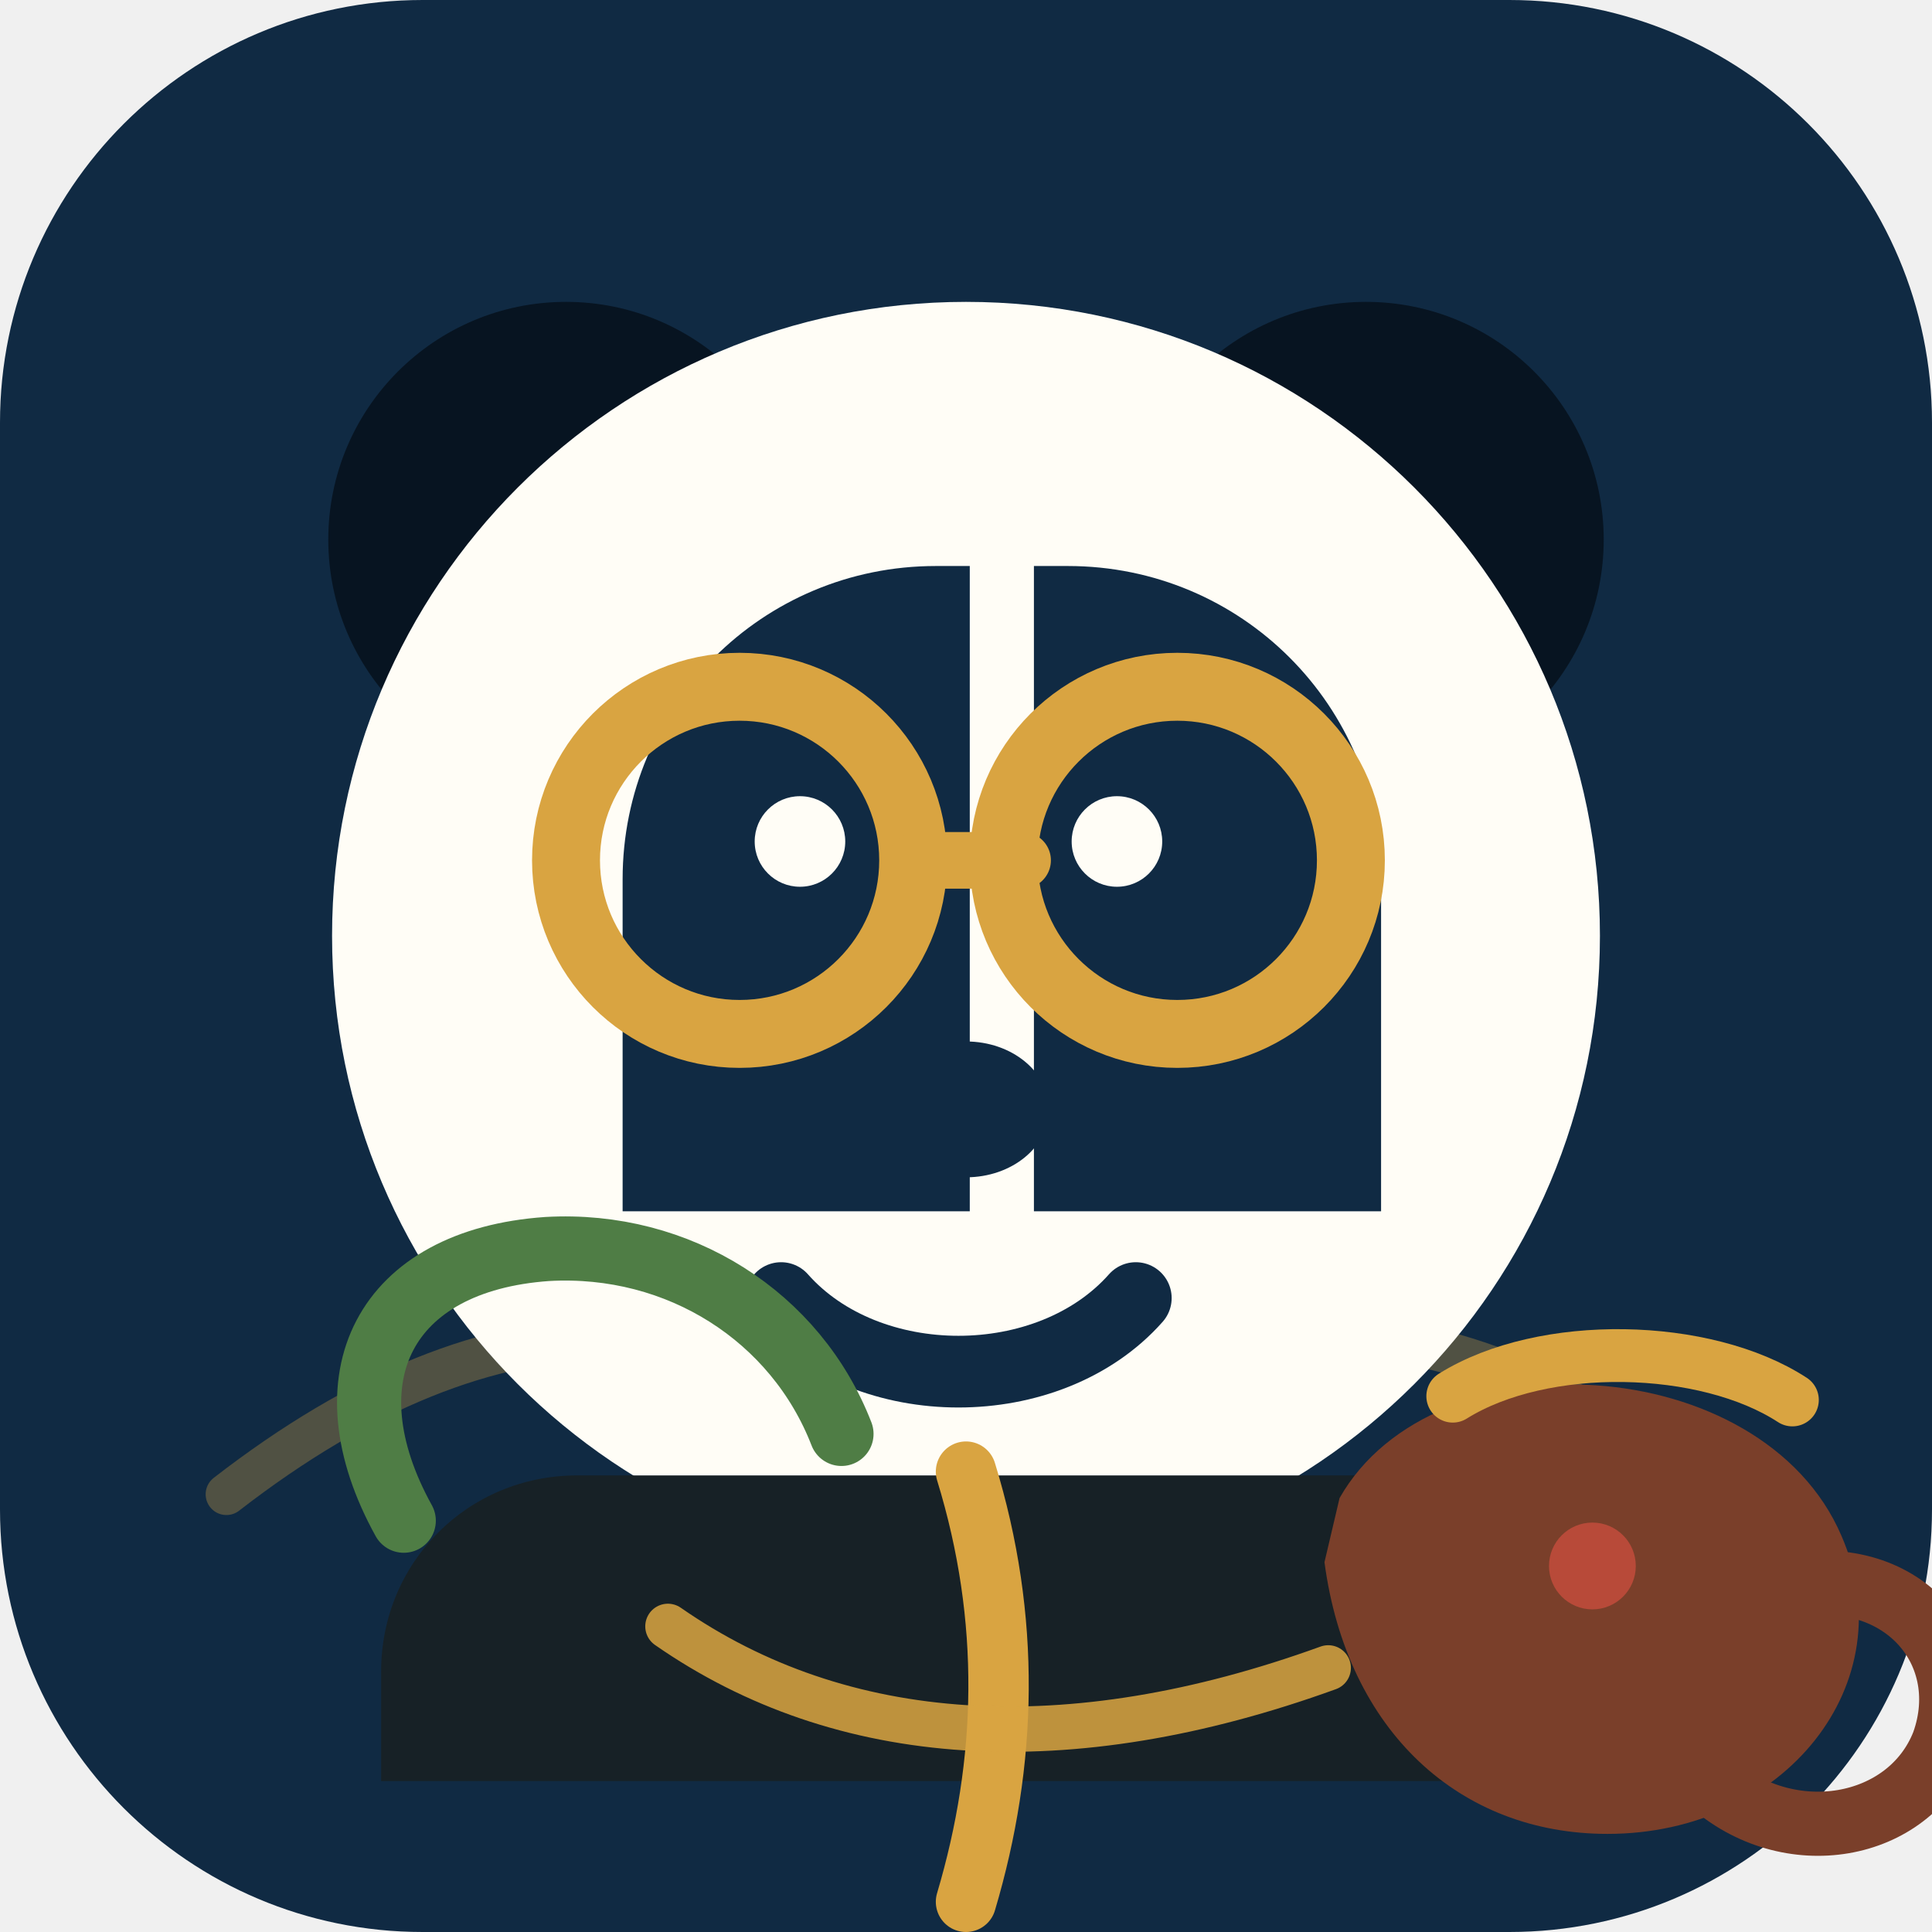
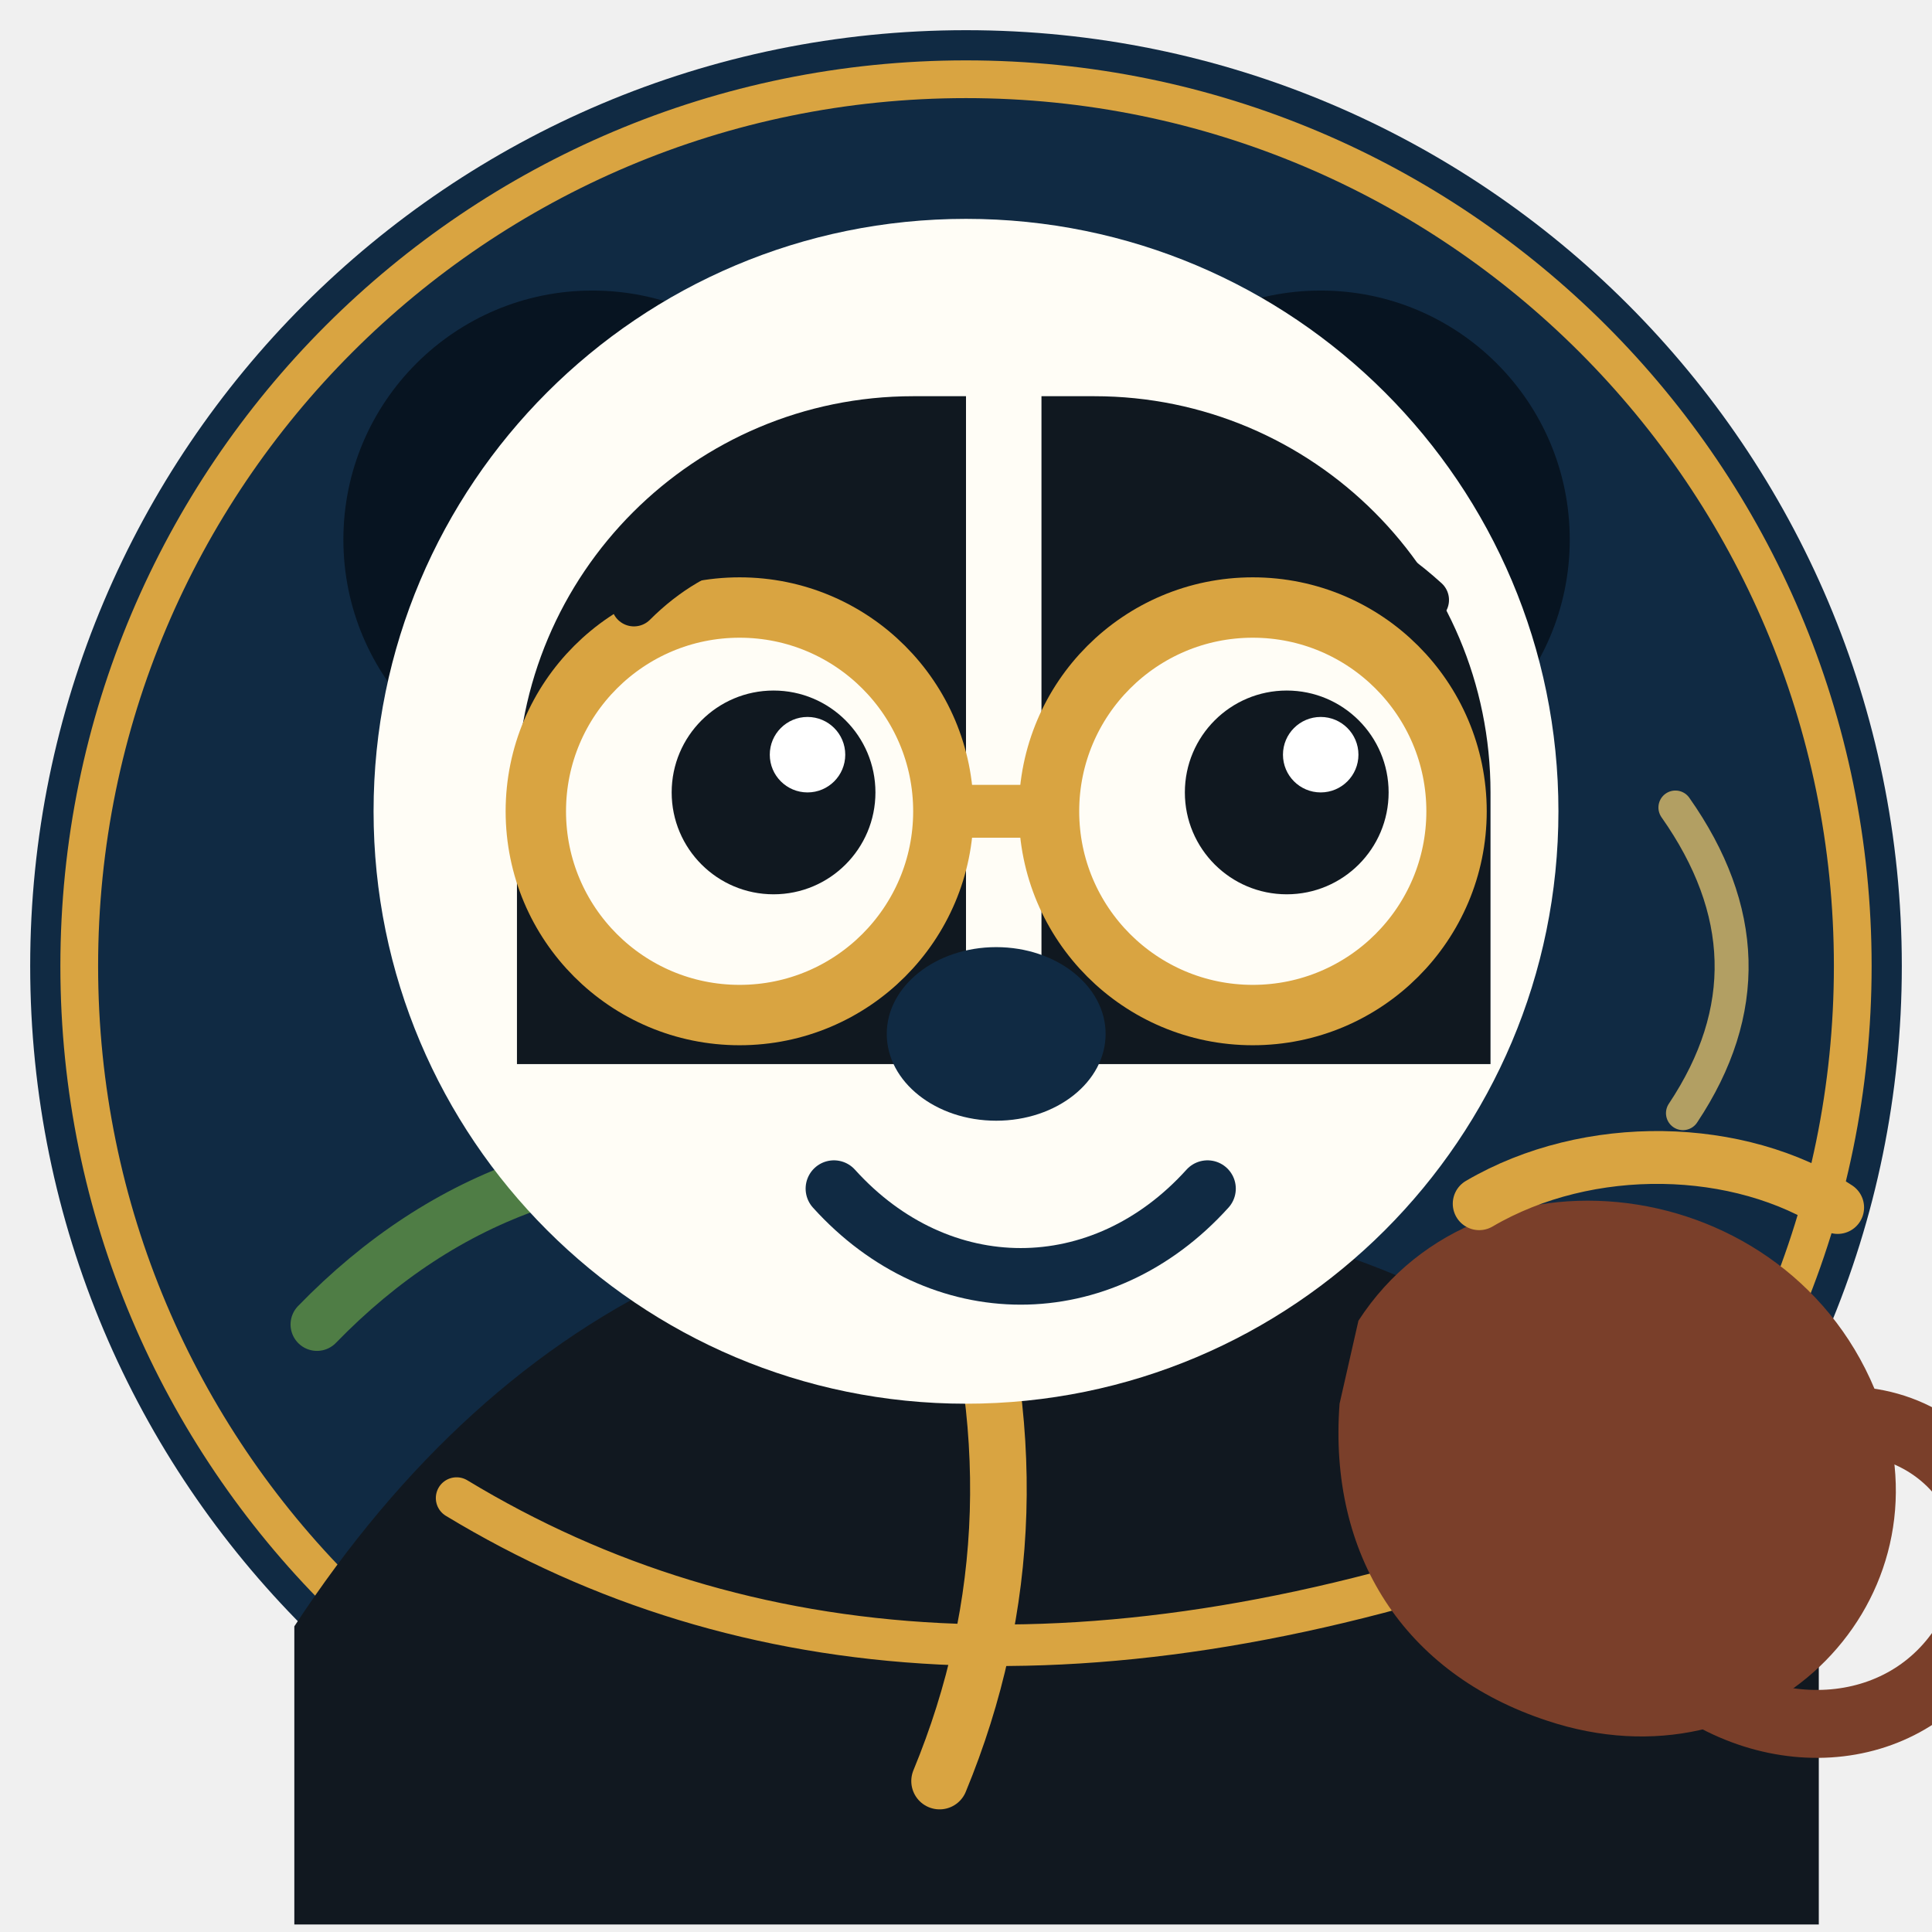
<svg xmlns="http://www.w3.org/2000/svg" width="1024" height="1024" viewBox="0 0 1024 1024" fill="none" role="img" aria-labelledby="title desc">
-   <rect width="1024" height="1024" rx="224" fill="#102A43" />
-   <path d="M120 792c142-110 272-110 386 0 128-112 260-112 400 0" stroke="#D9A441" stroke-width="22" stroke-linecap="round" opacity=".32" />
-   <circle cx="300" cy="286" r="126" fill="#071421" />
-   <circle cx="724" cy="286" r="126" fill="#071421" />
-   <circle cx="512" cy="496" r="336" fill="#FFFDF6" />
-   <path d="M330 466c0-92 74-166 166-166h18v342H330V466Z" fill="#102A43" />
-   <path d="M548 300h18c92 0 166 74 166 166v176H548V300Z" fill="#102A43" />
-   <circle cx="392" cy="456" r="92" stroke="#D9A441" stroke-width="36" />
-   <circle cx="624" cy="456" r="92" stroke="#D9A441" stroke-width="36" />
-   <path d="M486 456h56" stroke="#D9A441" stroke-width="30" stroke-linecap="round" />
-   <circle cx="424" cy="446" r="24" fill="#FFFDF6" />
-   <circle cx="592" cy="446" r="24" fill="#FFFDF6" />
-   <ellipse cx="512" cy="588" rx="44" ry="36" fill="#102A43" />
-   <path d="M414 688c46 52 142 52 188 0" stroke="#102A43" stroke-width="38" stroke-linecap="round" />
-   <path d="M306 782h420c58 0 104 46 104 104v58H202v-58c0-58 46-104 104-104Z" fill="#172126" />
-   <path d="M512 780c24 78 22 154 0 228" stroke="#D9A441" stroke-width="32" stroke-linecap="round" />
-   <path d="M354 862c92 64 212 72 350 22" stroke="#D9A441" stroke-width="24" stroke-linecap="round" opacity=".86" />
-   <path d="M214 806c-42-76-10-138 76-144 70-4 132 36 156 98" stroke="#4F7D45" stroke-width="34" stroke-linecap="round" />
-   <path d="M710 794c50-88 224-78 266 20 34 78-30 158-124 158-78 0-138-54-150-144Z" fill="#7A3F2A" />
-   <path d="M770 740c48-30 134-28 180 2" stroke="#D9A441" stroke-width="28" stroke-linecap="round" />
-   <path d="M942 842c64-16 106 32 88 82-18 46-82 58-124 20" stroke="#7A3F2A" stroke-width="34" stroke-linecap="round" />
-   <circle cx="844" cy="830" r="23" fill="#B84A39" />
+   <circle cx="512" cy="512" r="496" fill="#102A43" />
+   <circle cx="512" cy="512" r="470" stroke="#D9A441" stroke-width="20" />
+   <path d="M156 862c114-174 278-256 492-214 142 28 252 116 316 214v158H156V862Z" fill="#111820" />
+   <path d="M506 650c34 104 30 202-8 294" stroke="#D9A441" stroke-width="30" stroke-linecap="round" />
+   <path d="M242 794c152 92 340 106 574 24" stroke="#D9A441" stroke-width="22" stroke-linecap="round" />
+   <path d="M168 702c68-70 152-100 252-86" stroke="#4F7D45" stroke-width="28" stroke-linecap="round" />
+   <path d="M720 700c66-102 236-78 278 48 34 104-64 202-178 164-76-25-116-88-110-168Z" fill="#7A3F2A" />
+   <path d="M784 638c58-34 138-32 190 2" stroke="#D9A441" stroke-width="28" stroke-linecap="round" />
+   <path d="M940 760c80-30 140 40 106 104-30 58-106 66-160 20" stroke="#7A3F2A" stroke-width="36" stroke-linecap="round" />
+   <path d="M892 590c36-54 34-108-4-162" stroke="#E8C56D" stroke-width="18" stroke-linecap="round" opacity=".75" />
+   <circle cx="314" cy="286" r="132" fill="#071421" />
+   <circle cx="700" cy="286" r="132" fill="#071421" />
+   <circle cx="512" cy="430" r="314" fill="#FFFDF6" />
+   <path d="M274 420c0-116 94-210 210-210h28v354H274V420Z" fill="#101820" />
+   <path d="M552 210h28c116 0 210 94 210 210v144H552V210Z" fill="#101820" />
+   <circle cx="392" cy="430" r="108" fill="#FFFDF6" stroke="#D9A441" stroke-width="32" />
+   <circle cx="664" cy="430" r="108" fill="#FFFDF6" stroke="#D9A441" stroke-width="32" />
+   <path d="M500 430h56" stroke="#D9A441" stroke-width="28" stroke-linecap="round" />
+   <circle cx="410" cy="420" r="54" fill="#101820" />
+   <circle cx="682" cy="420" r="54" fill="#101820" />
+   <circle cx="428" cy="400" r="20" fill="#FFFFFF" />
+   <circle cx="700" cy="400" r="20" fill="#FFFFFF" />
+   <path d="M336 320c34-34 78-46 132-36" stroke="#101820" stroke-width="24" stroke-linecap="round" />
+   <path d="M600 284c60-18 112-6 156 34" stroke="#101820" stroke-width="24" stroke-linecap="round" />
+   <ellipse cx="528" cy="548" rx="58" ry="46" fill="#102A43" />
+   <path d="M442 630c56 62 142 62 198 0" stroke="#102A43" stroke-width="30" stroke-linecap="round" />
</svg>
